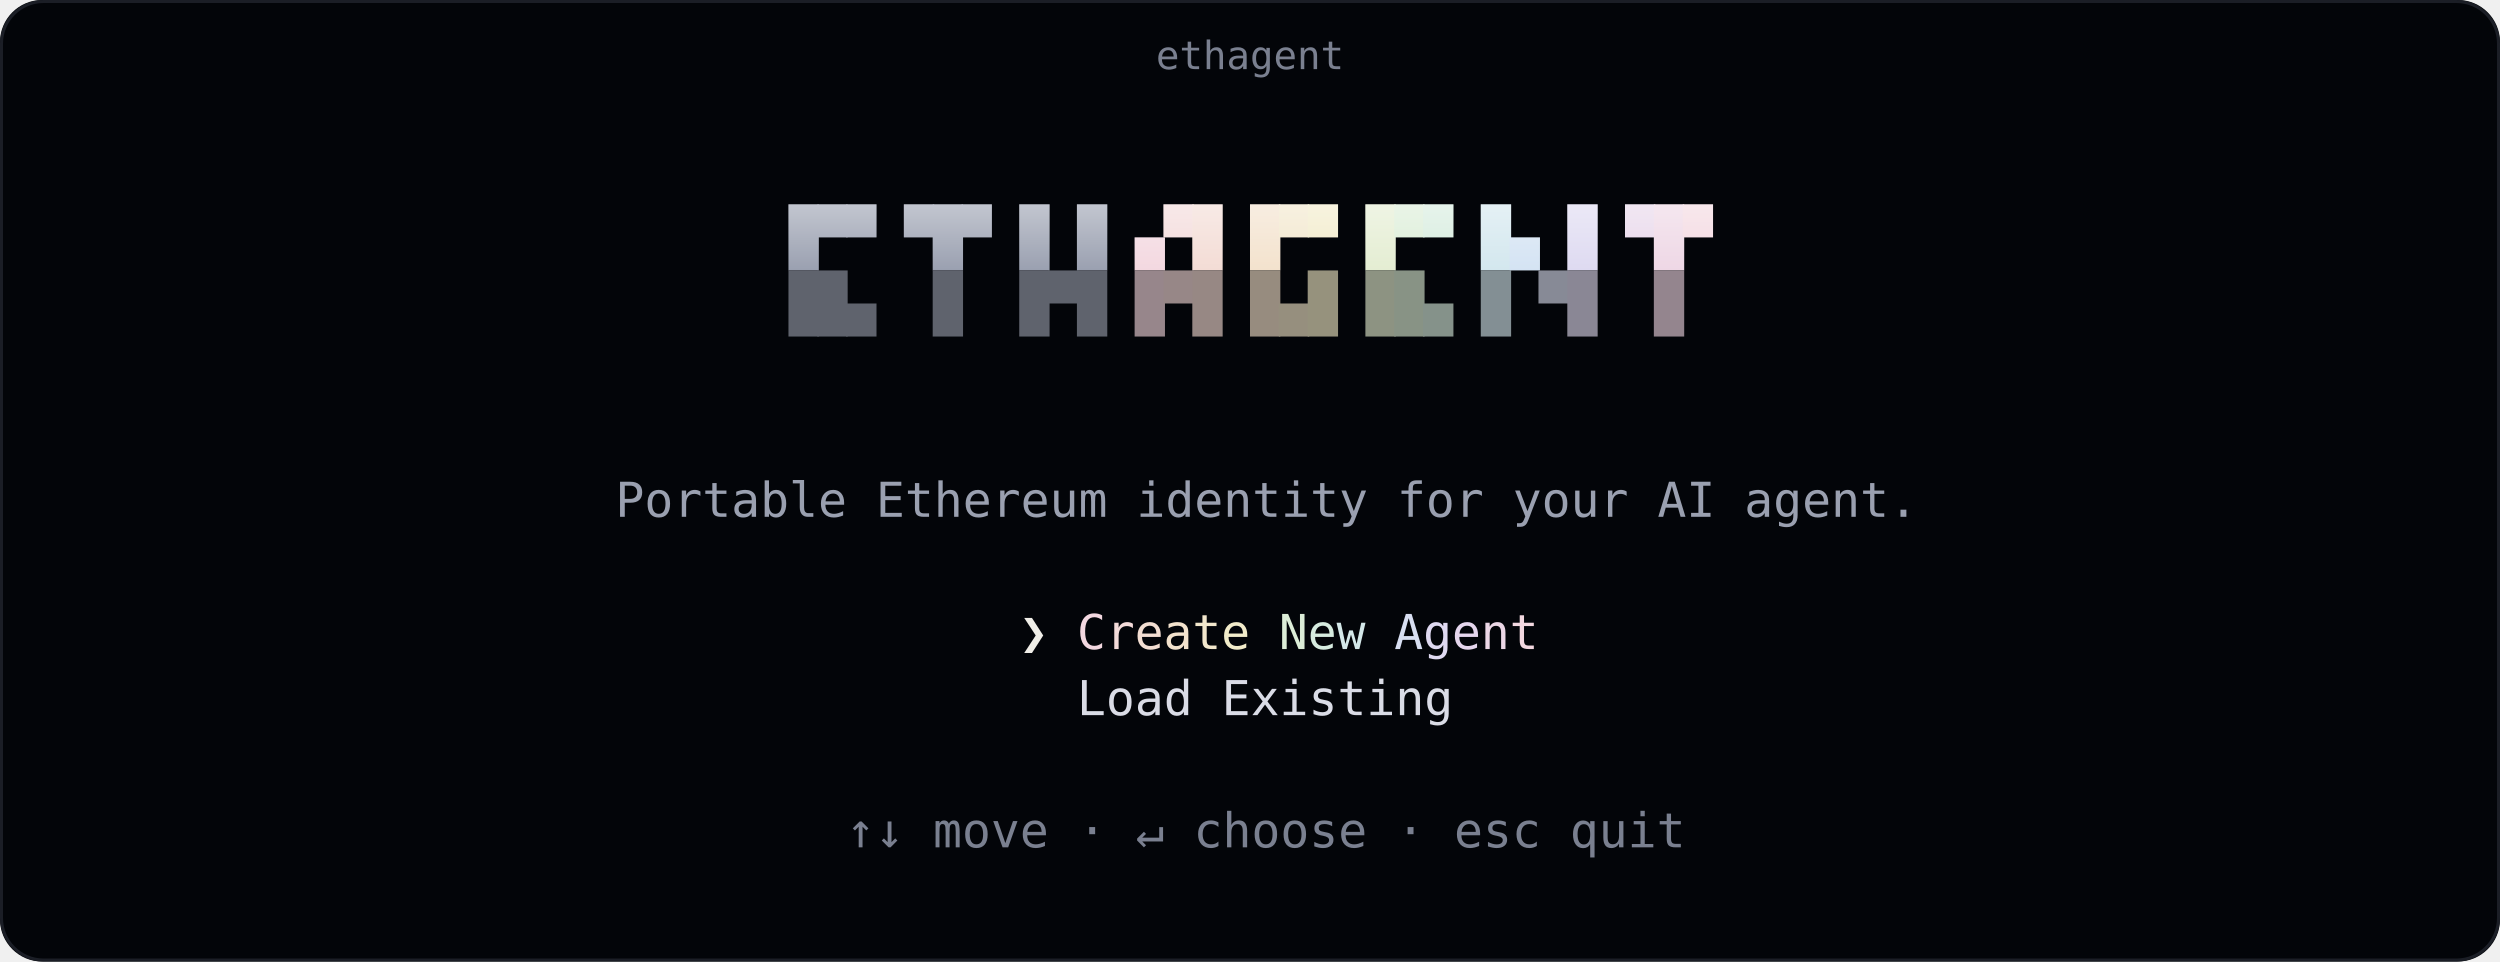
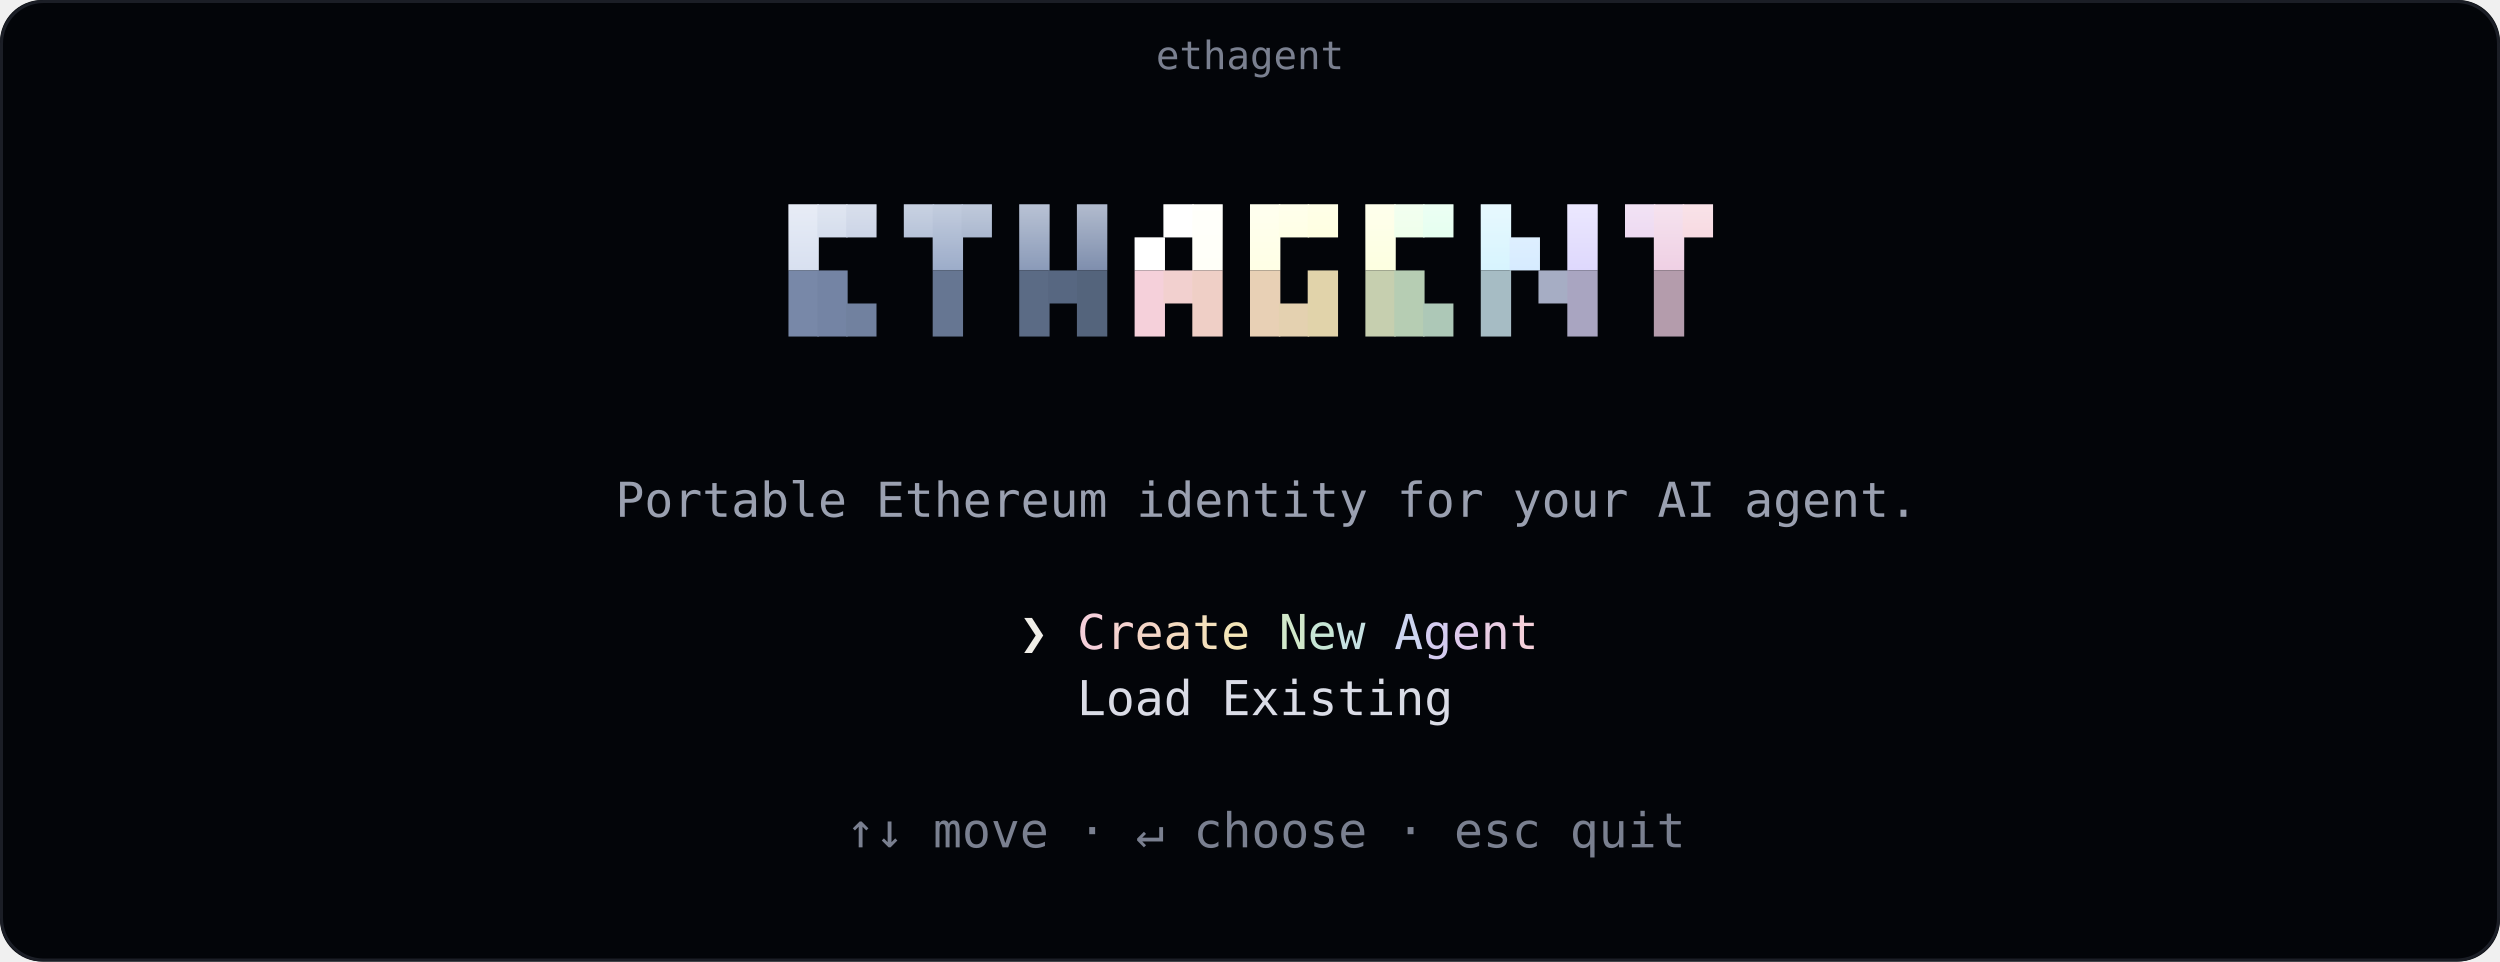
<svg xmlns="http://www.w3.org/2000/svg" width="832" height="320" viewBox="0 0 832 320" style="max-width: 832px; width: 100%; height: auto;" role="img">
  <rect width="100%" height="100%" rx="14" fill="#030509" />
  <rect x="0.5" y="0.5" width="831" height="319" rx="14" fill="none" stroke="#1b1e26" stroke-width="1" />
  <text x="416" y="23" text-anchor="middle" font-family="ui-monospace, &quot;Cascadia Mono&quot;, &quot;SF Mono&quot;, Menlo, Consolas, &quot;DejaVu Sans Mono&quot;, monospace" font-size="13" fill="#7a8090">ethagent</text>
  <g font-family="ui-monospace, &quot;Cascadia Mono&quot;, &quot;SF Mono&quot;, Menlo, Consolas, &quot;DejaVu Sans Mono&quot;, monospace" font-size="16" fill="#dadce6">
-     <rect x="262.4" y="68" width="10.1" height="22" fill="#9aa0b0" />
-     <rect x="272" y="68" width="10.1" height="11" fill="#9aa0b0" />
-     <rect x="281.6" y="68" width="10.1" height="11" fill="#9aa0b0" />
-     <rect x="300.8" y="68" width="10.1" height="11" fill="#9aa0b0" />
-     <rect x="310.4" y="68" width="10.1" height="22" fill="#9aa0b0" />
-     <rect x="320" y="68" width="10.1" height="11" fill="#9aa0b0" />
-     <rect x="339.2" y="68" width="10.1" height="22" fill="#9aa0b0" />
-     <rect x="358.4" y="68" width="10.1" height="22" fill="#9aa0b0" />
-     <rect x="377.6" y="79" width="10.1" height="11" fill="#f3d8e0" />
-     <rect x="387.2" y="68" width="10.1" height="11" fill="#f3dada" />
-     <rect x="396.8" y="68" width="10.1" height="22" fill="#f3dcd5" />
-     <rect x="416" y="68" width="10.1" height="22" fill="#f3e2cd" />
-     <rect x="425.6" y="68" width="10.1" height="11" fill="#f2e7cc" />
-     <rect x="435.2" y="68" width="10.1" height="11" fill="#f2ebca" />
-     <rect x="454.4" y="68" width="10.1" height="22" fill="#e4edd2" />
-     <rect x="464" y="68" width="10.1" height="11" fill="#dbedd7" />
-     <rect x="473.6" y="68" width="10.1" height="11" fill="#d6ecde" />
-     <rect x="492.8" y="68" width="10.1" height="22" fill="#d3e7ee" />
-     <rect x="502.4" y="79" width="10.1" height="11" fill="#d4e3f3" />
-     <rect x="521.6" y="68" width="10.1" height="22" fill="#dedaf1" />
-     <rect x="540.8" y="68" width="10.1" height="11" fill="#e8d7ea" />
-     <rect x="550.4" y="68" width="10.1" height="22" fill="#eed7e5" />
-     <rect x="560" y="68" width="10.1" height="11" fill="#f3d8e0" />
-     <rect x="262.4" y="90" width="10.1" height="22" fill="#5f636d" />
-     <rect x="272" y="90" width="10.1" height="22" fill="#5f636d" />
-     <rect x="281.6" y="101" width="10.1" height="11" fill="#5f636d" />
-     <rect x="310.4" y="90" width="10.1" height="22" fill="#5f636d" />
-     <rect x="339.2" y="90" width="10.1" height="22" fill="#5f636d" />
-     <rect x="348.8" y="90" width="10.1" height="11" fill="#5f636d" />
-     <rect x="358.4" y="90" width="10.1" height="22" fill="#5f636d" />
-     <rect x="377.6" y="90" width="10.1" height="22" fill="#97868b" />
-     <rect x="387.2" y="90" width="10.1" height="11" fill="#978787" />
-     <rect x="396.8" y="90" width="10.1" height="22" fill="#978884" />
-     <rect x="416" y="90" width="10.1" height="22" fill="#978c7f" />
-     <rect x="425.6" y="101" width="10.1" height="11" fill="#968f7e" />
-     <rect x="435.2" y="90" width="10.1" height="22" fill="#96927d" />
-     <rect x="454.4" y="90" width="10.1" height="22" fill="#8d9382" />
-     <rect x="464" y="90" width="10.1" height="22" fill="#889385" />
-     <rect x="473.6" y="101" width="10.1" height="11" fill="#85928a" />
-     <rect x="492.8" y="90" width="10.1" height="22" fill="#838f94" />
-     <rect x="512" y="90" width="10.1" height="11" fill="#878a96" />
-     <rect x="521.6" y="90" width="10.1" height="22" fill="#8a8795" />
-     <rect x="550.4" y="90" width="10.1" height="22" fill="#94858e" />
+     <rect x="262.4" y="68" width="10.1" height="22" fill="#d8e0f0" />
+     <rect x="272" y="68" width="10.1" height="11" fill="#cbd5e8" />
+     <rect x="281.6" y="68" width="10.1" height="11" fill="#bfcae0" />
+     <rect x="300.8" y="68" width="10.1" height="11" fill="#a5b4cf" />
+     <rect x="310.4" y="68" width="10.1" height="22" fill="#9cacc9" />
+     <rect x="320" y="68" width="10.1" height="11" fill="#96a6c3" />
+     <rect x="339.2" y="68" width="10.1" height="22" fill="#8a9ab8" />
+     <rect x="358.4" y="68" width="10.1" height="22" fill="#7e8ead" />
+     <rect x="377.6" y="79" width="10.1" height="11" fill="#ffffff" />
+     <rect x="387.2" y="68" width="10.1" height="11" fill="#ffffff" />
+     <rect x="396.8" y="68" width="10.1" height="22" fill="#fffff8" />
+     <rect x="416" y="68" width="10.1" height="22" fill="#ffffe5" />
+     <rect x="425.6" y="68" width="10.1" height="11" fill="#ffffdf" />
+     <rect x="435.2" y="68" width="10.1" height="11" fill="#ffffd9" />
+     <rect x="454.4" y="68" width="10.1" height="22" fill="#fdffe0" />
+     <rect x="464" y="68" width="10.1" height="11" fill="#eaffe6" />
+     <rect x="473.6" y="68" width="10.1" height="11" fill="#dfffec" />
+     <rect x="492.8" y="68" width="10.1" height="22" fill="#d7f4fe" />
+     <rect x="502.4" y="79" width="10.1" height="11" fill="#d6ebff" />
+     <rect x="521.6" y="68" width="10.1" height="22" fill="#ded8fd" />
+     <rect x="540.8" y="68" width="10.1" height="11" fill="#e9d0ee" />
+     <rect x="550.4" y="68" width="10.1" height="22" fill="#efd0e4" />
+     <rect x="560" y="68" width="10.1" height="11" fill="#f5d0da" />
+     <rect x="262.4" y="90" width="10.1" height="22" fill="#7888a8" />
+     <rect x="272" y="90" width="10.1" height="22" fill="#7484a4" />
+     <rect x="281.6" y="101" width="10.1" height="11" fill="#71819f" />
+     <rect x="310.4" y="90" width="10.1" height="22" fill="#667692" />
+     <rect x="339.2" y="90" width="10.1" height="22" fill="#5b6b85" />
+     <rect x="348.8" y="90" width="10.1" height="11" fill="#576781" />
+     <rect x="358.4" y="90" width="10.1" height="22" fill="#54647c" />
+     <rect x="377.6" y="90" width="10.1" height="22" fill="#f5d0da" />
+     <rect x="387.2" y="90" width="10.1" height="11" fill="#f2d0cf" />
+     <rect x="396.8" y="90" width="10.1" height="22" fill="#efcfc6" />
+     <rect x="416" y="90" width="10.1" height="22" fill="#e8d0b5" />
+     <rect x="425.6" y="101" width="10.1" height="11" fill="#e4d1b0" />
+     <rect x="435.2" y="90" width="10.1" height="22" fill="#e1d3aa" />
+     <rect x="454.4" y="90" width="10.1" height="22" fill="#c6cfaf" />
+     <rect x="464" y="90" width="10.1" height="22" fill="#b6cdb3" />
+     <rect x="473.6" y="101" width="10.1" height="11" fill="#adc8b7" />
+     <rect x="492.8" y="90" width="10.1" height="22" fill="#a6bcc4" />
+     <rect x="512" y="90" width="10.1" height="11" fill="#a6adc4" />
+     <rect x="521.6" y="90" width="10.1" height="22" fill="#a9a5c1" />
+     <rect x="550.4" y="90" width="10.1" height="22" fill="#b49cac" />
    <text x="204.8" y="172" textLength="432" lengthAdjust="spacingAndGlyphs" xml:space="preserve" fill="#9aa0b0">Portable Ethereum identity for your AI agent.</text>
    <text x="339.2" y="216" textLength="9.6" lengthAdjust="spacingAndGlyphs" xml:space="preserve" fill="#f0eee8">❯</text>
-     <text x="358.4" y="216" textLength="9.6" lengthAdjust="spacingAndGlyphs" xml:space="preserve" fill="#f3d8e0">C</text>
-     <text x="368" y="216" textLength="9.6" lengthAdjust="spacingAndGlyphs" xml:space="preserve" fill="#f3dbd9">r</text>
-     <text x="377.6" y="216" textLength="9.6" lengthAdjust="spacingAndGlyphs" xml:space="preserve" fill="#f3ded2">e</text>
-     <text x="387.2" y="216" textLength="9.6" lengthAdjust="spacingAndGlyphs" xml:space="preserve" fill="#f3e2cd">a</text>
-     <text x="396.8" y="216" textLength="9.6" lengthAdjust="spacingAndGlyphs" xml:space="preserve" fill="#f2e7cc">t</text>
-     <text x="406.4" y="216" textLength="9.6" lengthAdjust="spacingAndGlyphs" xml:space="preserve" fill="#f2ecca">e</text>
-     <text x="425.6" y="216" textLength="9.6" lengthAdjust="spacingAndGlyphs" xml:space="preserve" fill="#dcedd7">N</text>
-     <text x="435.2" y="216" textLength="9.6" lengthAdjust="spacingAndGlyphs" xml:space="preserve" fill="#d6ebdf">e</text>
-     <text x="444.8" y="216" textLength="9.6" lengthAdjust="spacingAndGlyphs" xml:space="preserve" fill="#d4e8e9">w</text>
-     <text x="464" y="216" textLength="9.6" lengthAdjust="spacingAndGlyphs" xml:space="preserve" fill="#d8dff2">A</text>
-     <text x="473.6" y="216" textLength="9.6" lengthAdjust="spacingAndGlyphs" xml:space="preserve" fill="#dfd9f1">g</text>
-     <text x="483.2" y="216" textLength="9.6" lengthAdjust="spacingAndGlyphs" xml:space="preserve" fill="#e5d6ed">e</text>
-     <text x="492.8" y="216" textLength="9.6" lengthAdjust="spacingAndGlyphs" xml:space="preserve" fill="#ecd7e6">n</text>
-     <text x="502.4" y="216" textLength="9.6" lengthAdjust="spacingAndGlyphs" xml:space="preserve" fill="#f3d8e0">t</text>
+     <text x="358.4" y="216" textLength="9.6" lengthAdjust="spacingAndGlyphs" xml:space="preserve" fill="#f5d0da">C</text>
+     <text x="368" y="216" textLength="9.6" lengthAdjust="spacingAndGlyphs" xml:space="preserve" fill="#f5d3d0">r</text>
+     <text x="377.6" y="216" textLength="9.6" lengthAdjust="spacingAndGlyphs" xml:space="preserve" fill="#f5d6c7">e</text>
+     <text x="387.2" y="216" textLength="9.6" lengthAdjust="spacingAndGlyphs" xml:space="preserve" fill="#f5dbc0">a</text>
+     <text x="396.8" y="216" textLength="9.6" lengthAdjust="spacingAndGlyphs" xml:space="preserve" fill="#f4e0bc">t</text>
+     <text x="406.4" y="216" textLength="9.6" lengthAdjust="spacingAndGlyphs" xml:space="preserve" fill="#f4e6b8">e</text>
+     <text x="425.6" y="216" textLength="9.6" lengthAdjust="spacingAndGlyphs" xml:space="preserve" fill="#d1e8ca">N</text>
+     <text x="435.2" y="216" textLength="9.6" lengthAdjust="spacingAndGlyphs" xml:space="preserve" fill="#c7e6d5">e</text>
+     <text x="444.8" y="216" textLength="9.6" lengthAdjust="spacingAndGlyphs" xml:space="preserve" fill="#c6e1e2">w</text>
+     <text x="464" y="216" textLength="9.6" lengthAdjust="spacingAndGlyphs" xml:space="preserve" fill="#ccd4f0">A</text>
+     <text x="473.6" y="216" textLength="9.6" lengthAdjust="spacingAndGlyphs" xml:space="preserve" fill="#d4ccf0">g</text>
+     <text x="483.2" y="216" textLength="9.6" lengthAdjust="spacingAndGlyphs" xml:space="preserve" fill="#decaec">e</text>
+     <text x="492.8" y="216" textLength="9.6" lengthAdjust="spacingAndGlyphs" xml:space="preserve" fill="#e9cde3">n</text>
+     <text x="502.4" y="216" textLength="9.6" lengthAdjust="spacingAndGlyphs" xml:space="preserve" fill="#f5d0da">t</text>
    <text x="358.4" y="238" textLength="124.8" lengthAdjust="spacingAndGlyphs" xml:space="preserve">Load Existing</text>
    <text x="281.6" y="282" textLength="278.4" lengthAdjust="spacingAndGlyphs" xml:space="preserve" fill="#7a8090">↑↓ move · ↵ choose · esc quit</text>
  </g>
  <defs>
    <linearGradient id="wmShine" gradientUnits="userSpaceOnUse" x1="0" y1="68" x2="0" y2="112">
      <stop offset="0" stop-color="#ffffff" stop-opacity="0.4" />
      <stop offset="0.5" stop-color="#ffffff" stop-opacity="0" />
    </linearGradient>
    <clipPath id="wmShineClip">
      <rect x="262.4" y="68" width="10.1" height="22" />
      <rect x="272" y="68" width="10.1" height="11" />
      <rect x="281.6" y="68" width="10.1" height="11" />
      <rect x="300.8" y="68" width="10.1" height="11" />
      <rect x="310.4" y="68" width="10.1" height="22" />
      <rect x="320" y="68" width="10.1" height="11" />
      <rect x="339.2" y="68" width="10.1" height="22" />
      <rect x="358.4" y="68" width="10.1" height="22" />
      <rect x="377.6" y="79" width="10.1" height="11" />
      <rect x="387.2" y="68" width="10.1" height="11" />
      <rect x="396.8" y="68" width="10.1" height="22" />
      <rect x="416" y="68" width="10.1" height="22" />
      <rect x="425.6" y="68" width="10.1" height="11" />
      <rect x="435.2" y="68" width="10.1" height="11" />
      <rect x="454.4" y="68" width="10.1" height="22" />
      <rect x="464" y="68" width="10.1" height="11" />
      <rect x="473.6" y="68" width="10.1" height="11" />
      <rect x="492.8" y="68" width="10.1" height="22" />
      <rect x="502.4" y="79" width="10.1" height="11" />
      <rect x="521.6" y="68" width="10.1" height="22" />
      <rect x="540.8" y="68" width="10.1" height="11" />
      <rect x="550.4" y="68" width="10.1" height="22" />
      <rect x="560" y="68" width="10.1" height="11" />
      <rect x="262.4" y="90" width="10.1" height="22" />
      <rect x="272" y="90" width="10.1" height="22" />
      <rect x="281.6" y="101" width="10.1" height="11" />
      <rect x="310.4" y="90" width="10.1" height="22" />
      <rect x="339.2" y="90" width="10.1" height="22" />
      <rect x="348.8" y="90" width="10.1" height="11" />
      <rect x="358.4" y="90" width="10.1" height="22" />
      <rect x="377.6" y="90" width="10.1" height="22" />
      <rect x="387.2" y="90" width="10.1" height="11" />
      <rect x="396.8" y="90" width="10.1" height="22" />
      <rect x="416" y="90" width="10.1" height="22" />
      <rect x="425.6" y="101" width="10.1" height="11" />
      <rect x="435.2" y="90" width="10.1" height="22" />
      <rect x="454.4" y="90" width="10.1" height="22" />
      <rect x="464" y="90" width="10.1" height="22" />
      <rect x="473.6" y="101" width="10.1" height="11" />
      <rect x="492.8" y="90" width="10.1" height="22" />
      <rect x="512" y="90" width="10.1" height="11" />
      <rect x="521.6" y="90" width="10.1" height="22" />
      <rect x="550.4" y="90" width="10.1" height="22" />
    </clipPath>
  </defs>
  <rect x="262.4" y="68" width="307.7" height="44" fill="url(#wmShine)" clip-path="url(#wmShineClip)" />
</svg>
